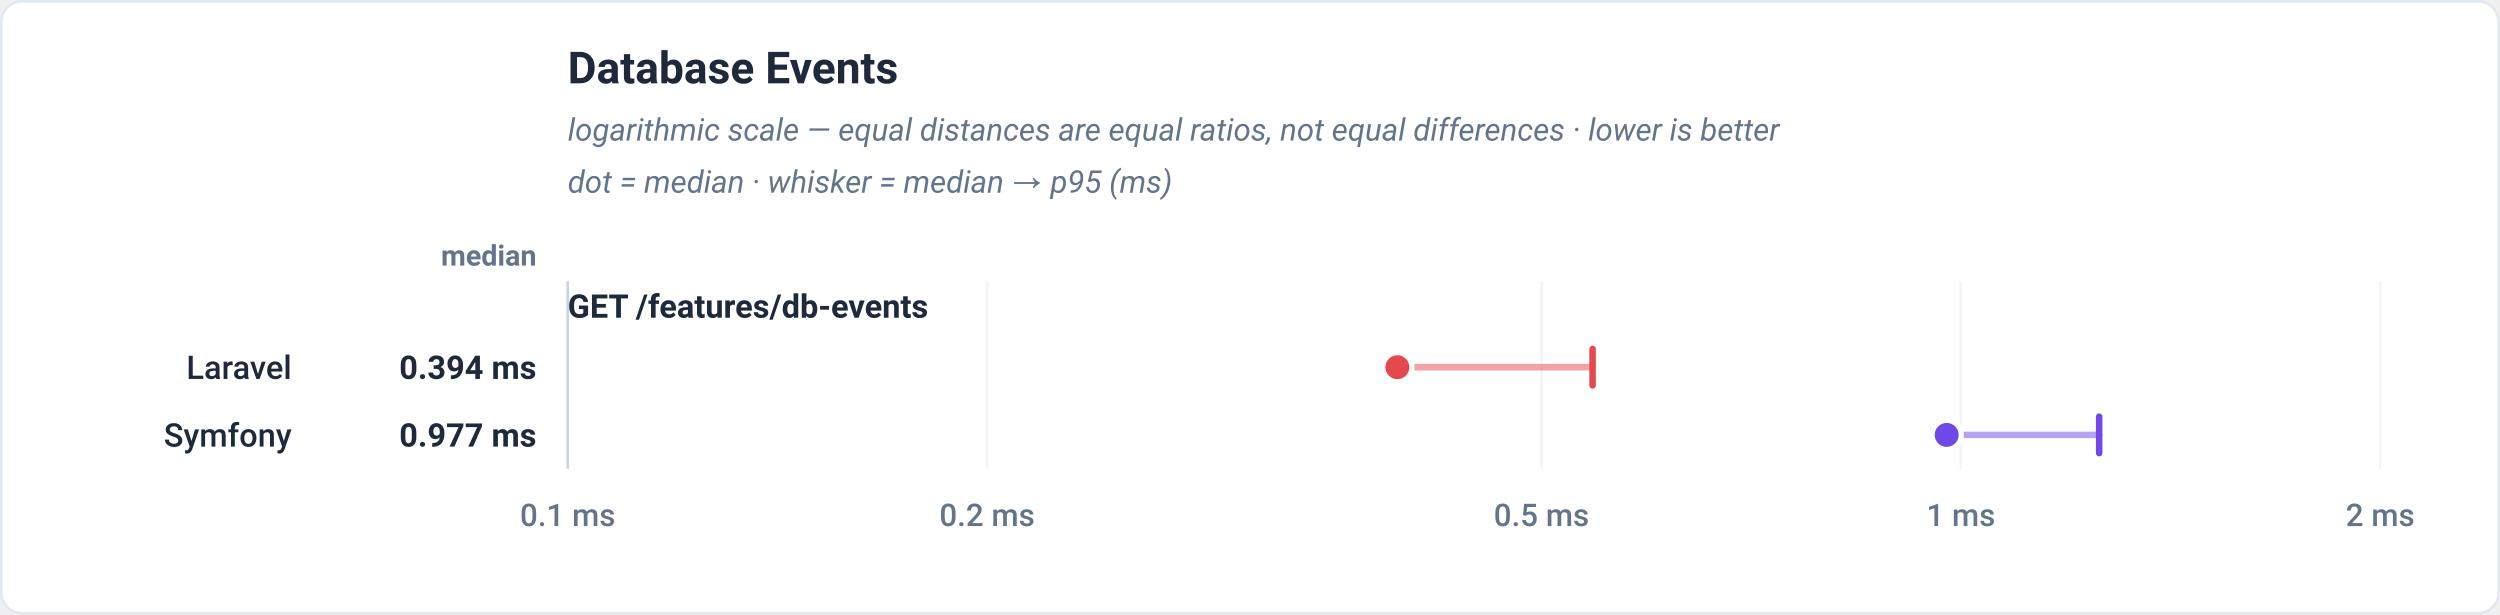
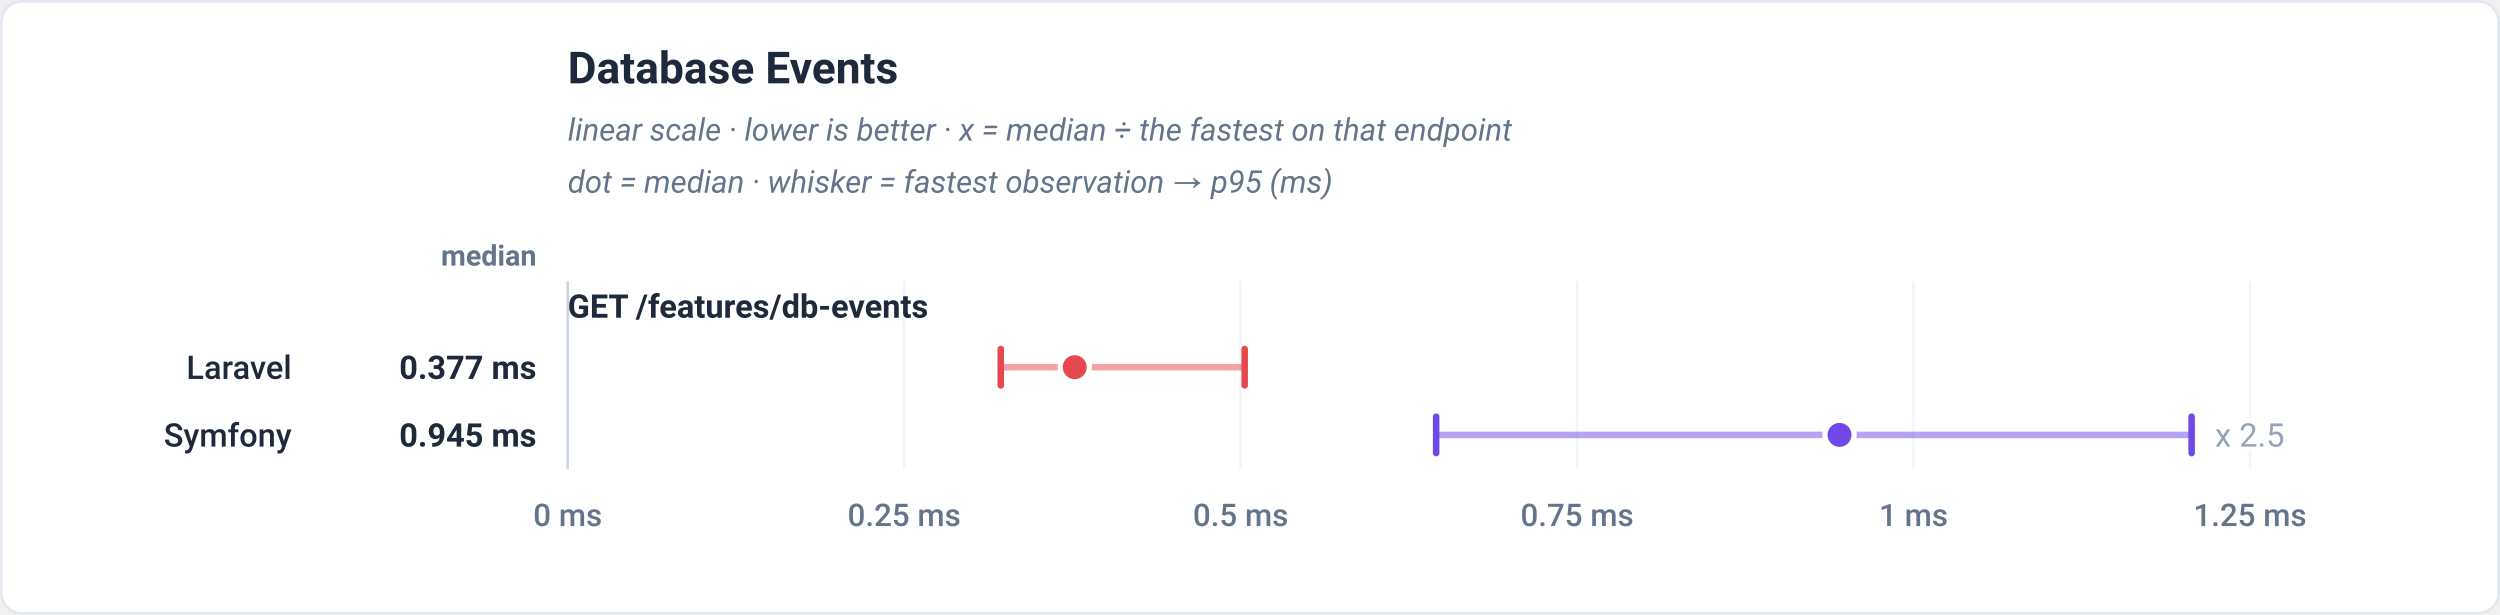
<svg xmlns="http://www.w3.org/2000/svg" viewBox="0 0 960 236" width="960" height="236" role="img" font-family="-apple-system,BlinkMacSystemFont,'Segoe UI',Roboto,Helvetica,Arial,sans-serif">
  <rect x="0.5" y="0.5" width="959" height="235" rx="8" fill="#ffffff" stroke="#e2e8f0" />
  <text x="218" y="32" font-family="-apple-system,BlinkMacSystemFont,'Segoe UI',Roboto,Helvetica,Arial,sans-serif" font-size="17" font-weight="700" fill="#1e293b" text-anchor="start">Database Events</text>
-   <text x="218" y="54" font-family="-apple-system,BlinkMacSystemFont,'Segoe UI',Roboto,Helvetica,Arial,sans-serif" font-size="12" font-weight="400" fill="#64748b" text-anchor="start" font-style="italic">logarithmic scale — equal distances are equal ratios, not equal differences · lower is better</text>
-   <text x="218" y="74" font-family="-apple-system,BlinkMacSystemFont,'Segoe UI',Roboto,Helvetica,Arial,sans-serif" font-size="12" font-weight="400" fill="#64748b" text-anchor="start" font-style="italic">dot = median · whisker = median → p95 (ms)</text>
+   <text x="218" y="54" font-family="-apple-system,BlinkMacSystemFont,'Segoe UI',Roboto,Helvetica,Arial,sans-serif" font-size="12" font-weight="400" fill="#64748b" text-anchor="start" font-style="italic">linear scale · lower is better · x = median ÷ the fastest on that endpoint</text>
+   <text x="218" y="74" font-family="-apple-system,BlinkMacSystemFont,'Segoe UI',Roboto,Helvetica,Arial,sans-serif" font-size="12" font-weight="400" fill="#64748b" text-anchor="start" font-style="italic">dot = median · whisker = fastest observation → p95 (ms)</text>
  <text x="206" y="102" font-family="-apple-system,BlinkMacSystemFont,'Segoe UI',Roboto,Helvetica,Arial,sans-serif" font-size="11" font-weight="600" fill="#64748b" text-anchor="end">median</text>
  <line x1="218" y1="108" x2="218" y2="180" stroke="#f1f5f9" stroke-width="1" />
-   <text x="218" y="202" font-family="-apple-system,BlinkMacSystemFont,'Segoe UI',Roboto,Helvetica,Arial,sans-serif" font-size="12" font-weight="500" fill="#64748b" text-anchor="middle">0.1 ms</text>
-   <line x1="379.04" y1="108" x2="379.04" y2="180" stroke="#f1f5f9" stroke-width="1" />
-   <text x="379.04" y="202" font-family="-apple-system,BlinkMacSystemFont,'Segoe UI',Roboto,Helvetica,Arial,sans-serif" font-size="12" font-weight="500" fill="#64748b" text-anchor="middle">0.2 ms</text>
-   <line x1="591.92" y1="108" x2="591.92" y2="180" stroke="#f1f5f9" stroke-width="1" />
-   <text x="591.92" y="202" font-family="-apple-system,BlinkMacSystemFont,'Segoe UI',Roboto,Helvetica,Arial,sans-serif" font-size="12" font-weight="500" fill="#64748b" text-anchor="middle">0.5 ms</text>
-   <line x1="752.96" y1="108" x2="752.96" y2="180" stroke="#f1f5f9" stroke-width="1" />
-   <text x="752.96" y="202" font-family="-apple-system,BlinkMacSystemFont,'Segoe UI',Roboto,Helvetica,Arial,sans-serif" font-size="12" font-weight="500" fill="#64748b" text-anchor="middle">1 ms</text>
-   <line x1="914" y1="108" x2="914" y2="180" stroke="#f1f5f9" stroke-width="1" />
-   <text x="914" y="202" font-family="-apple-system,BlinkMacSystemFont,'Segoe UI',Roboto,Helvetica,Arial,sans-serif" font-size="12" font-weight="500" fill="#64748b" text-anchor="middle">2 ms</text>
+   <text x="218" y="202" font-family="-apple-system,BlinkMacSystemFont,'Segoe UI',Roboto,Helvetica,Arial,sans-serif" font-size="12" font-weight="500" fill="#64748b" text-anchor="middle">0 ms</text>
+   <line x1="347.2" y1="108" x2="347.2" y2="180" stroke="#f1f5f9" stroke-width="1" />
+   <text x="347.2" y="202" font-family="-apple-system,BlinkMacSystemFont,'Segoe UI',Roboto,Helvetica,Arial,sans-serif" font-size="12" font-weight="500" fill="#64748b" text-anchor="middle">0.25 ms</text>
+   <line x1="476.4" y1="108" x2="476.4" y2="180" stroke="#f1f5f9" stroke-width="1" />
+   <text x="476.4" y="202" font-family="-apple-system,BlinkMacSystemFont,'Segoe UI',Roboto,Helvetica,Arial,sans-serif" font-size="12" font-weight="500" fill="#64748b" text-anchor="middle">0.5 ms</text>
+   <line x1="605.6" y1="108" x2="605.6" y2="180" stroke="#f1f5f9" stroke-width="1" />
+   <text x="605.6" y="202" font-family="-apple-system,BlinkMacSystemFont,'Segoe UI',Roboto,Helvetica,Arial,sans-serif" font-size="12" font-weight="500" fill="#64748b" text-anchor="middle">0.75 ms</text>
+   <line x1="734.8" y1="108" x2="734.8" y2="180" stroke="#f1f5f9" stroke-width="1" />
+   <text x="734.8" y="202" font-family="-apple-system,BlinkMacSystemFont,'Segoe UI',Roboto,Helvetica,Arial,sans-serif" font-size="12" font-weight="500" fill="#64748b" text-anchor="middle">1 ms</text>
+   <line x1="864" y1="108" x2="864" y2="180" stroke="#f1f5f9" stroke-width="1" />
+   <text x="864" y="202" font-family="-apple-system,BlinkMacSystemFont,'Segoe UI',Roboto,Helvetica,Arial,sans-serif" font-size="12" font-weight="500" fill="#64748b" text-anchor="middle">1.25 ms</text>
  <line x1="218" y1="108" x2="218" y2="180" stroke="#cbd5e1" stroke-width="1" />
  <text x="218" y="122" font-family="-apple-system,BlinkMacSystemFont,'Segoe UI',Roboto,Helvetica,Arial,sans-serif" font-size="12.5" font-weight="700" fill="#1e293b" text-anchor="start">GET /features/db-events</text>
-   <line x1="536.59" y1="141" x2="611.55" y2="141" stroke="#e5484d" stroke-width="2.5" stroke-linecap="round" stroke-opacity="0.5" />
-   <line x1="611.55" y1="134" x2="611.55" y2="148" stroke="#e5484d" stroke-width="2.5" stroke-linecap="round" />
-   <circle cx="536.59" cy="141" r="5.6" fill="#e5484d" stroke="#ffffff" stroke-width="2" />
+   <line x1="384.29" y1="141" x2="477.96" y2="141" stroke="#e5484d" stroke-width="2.5" stroke-linecap="round" stroke-opacity="0.5" />
+   <line x1="384.29" y1="134" x2="384.29" y2="148" stroke="#e5484d" stroke-width="2.5" stroke-linecap="round" />
+   <line x1="477.96" y1="134" x2="477.96" y2="148" stroke="#e5484d" stroke-width="2.5" stroke-linecap="round" />
+   <circle cx="412.69" cy="141" r="5.6" fill="#e5484d" stroke="#ffffff" stroke-width="2" />
  <text x="112" y="145.5" font-family="-apple-system,BlinkMacSystemFont,'Segoe UI',Roboto,Helvetica,Arial,sans-serif" font-size="12.5" font-weight="500" fill="#1e293b" text-anchor="end">Laravel</text>
-   <text x="206" y="145.5" font-family="-apple-system,BlinkMacSystemFont,'Segoe UI',Roboto,Helvetica,Arial,sans-serif" font-size="12.5" font-weight="700" fill="#1e293b" text-anchor="end">0.394 ms</text>
-   <line x1="747.52" y1="167" x2="806.08" y2="167" stroke="#7048e8" stroke-width="2.5" stroke-linecap="round" stroke-opacity="0.5" />
-   <line x1="806.08" y1="160" x2="806.08" y2="174" stroke="#7048e8" stroke-width="2.5" stroke-linecap="round" />
-   <circle cx="747.52" cy="167" r="5.6" fill="#7048e8" stroke="#ffffff" stroke-width="2" />
+   <text x="206" y="145.5" font-family="-apple-system,BlinkMacSystemFont,'Segoe UI',Roboto,Helvetica,Arial,sans-serif" font-size="12.5" font-weight="700" fill="#1e293b" text-anchor="end">0.377 ms</text>
+   <line x1="551.48" y1="167" x2="841.58" y2="167" stroke="#7048e8" stroke-width="2.5" stroke-linecap="round" stroke-opacity="0.5" />
+   <line x1="551.48" y1="160" x2="551.48" y2="174" stroke="#7048e8" stroke-width="2.5" stroke-linecap="round" />
+   <line x1="841.58" y1="160" x2="841.58" y2="174" stroke="#7048e8" stroke-width="2.5" stroke-linecap="round" />
+   <circle cx="706.37" cy="167" r="5.6" fill="#7048e8" stroke="#ffffff" stroke-width="2" />
+   <text x="850.58" y="171.5" font-family="-apple-system,BlinkMacSystemFont,'Segoe UI',Roboto,Helvetica,Arial,sans-serif" font-size="12.5" font-weight="400" fill="#94a3b8" text-anchor="start" stroke="#ffffff" stroke-width="3" paint-order="stroke" stroke-linejoin="round">x 2.5</text>
  <text x="112" y="171.5" font-family="-apple-system,BlinkMacSystemFont,'Segoe UI',Roboto,Helvetica,Arial,sans-serif" font-size="12.5" font-weight="500" fill="#1e293b" text-anchor="end">Symfony</text>
-   <text x="206" y="171.5" font-family="-apple-system,BlinkMacSystemFont,'Segoe UI',Roboto,Helvetica,Arial,sans-serif" font-size="12.5" font-weight="700" fill="#1e293b" text-anchor="end">0.977 ms</text>
+   <text x="206" y="171.5" font-family="-apple-system,BlinkMacSystemFont,'Segoe UI',Roboto,Helvetica,Arial,sans-serif" font-size="12.5" font-weight="700" fill="#1e293b" text-anchor="end">0.945 ms</text>
</svg>
